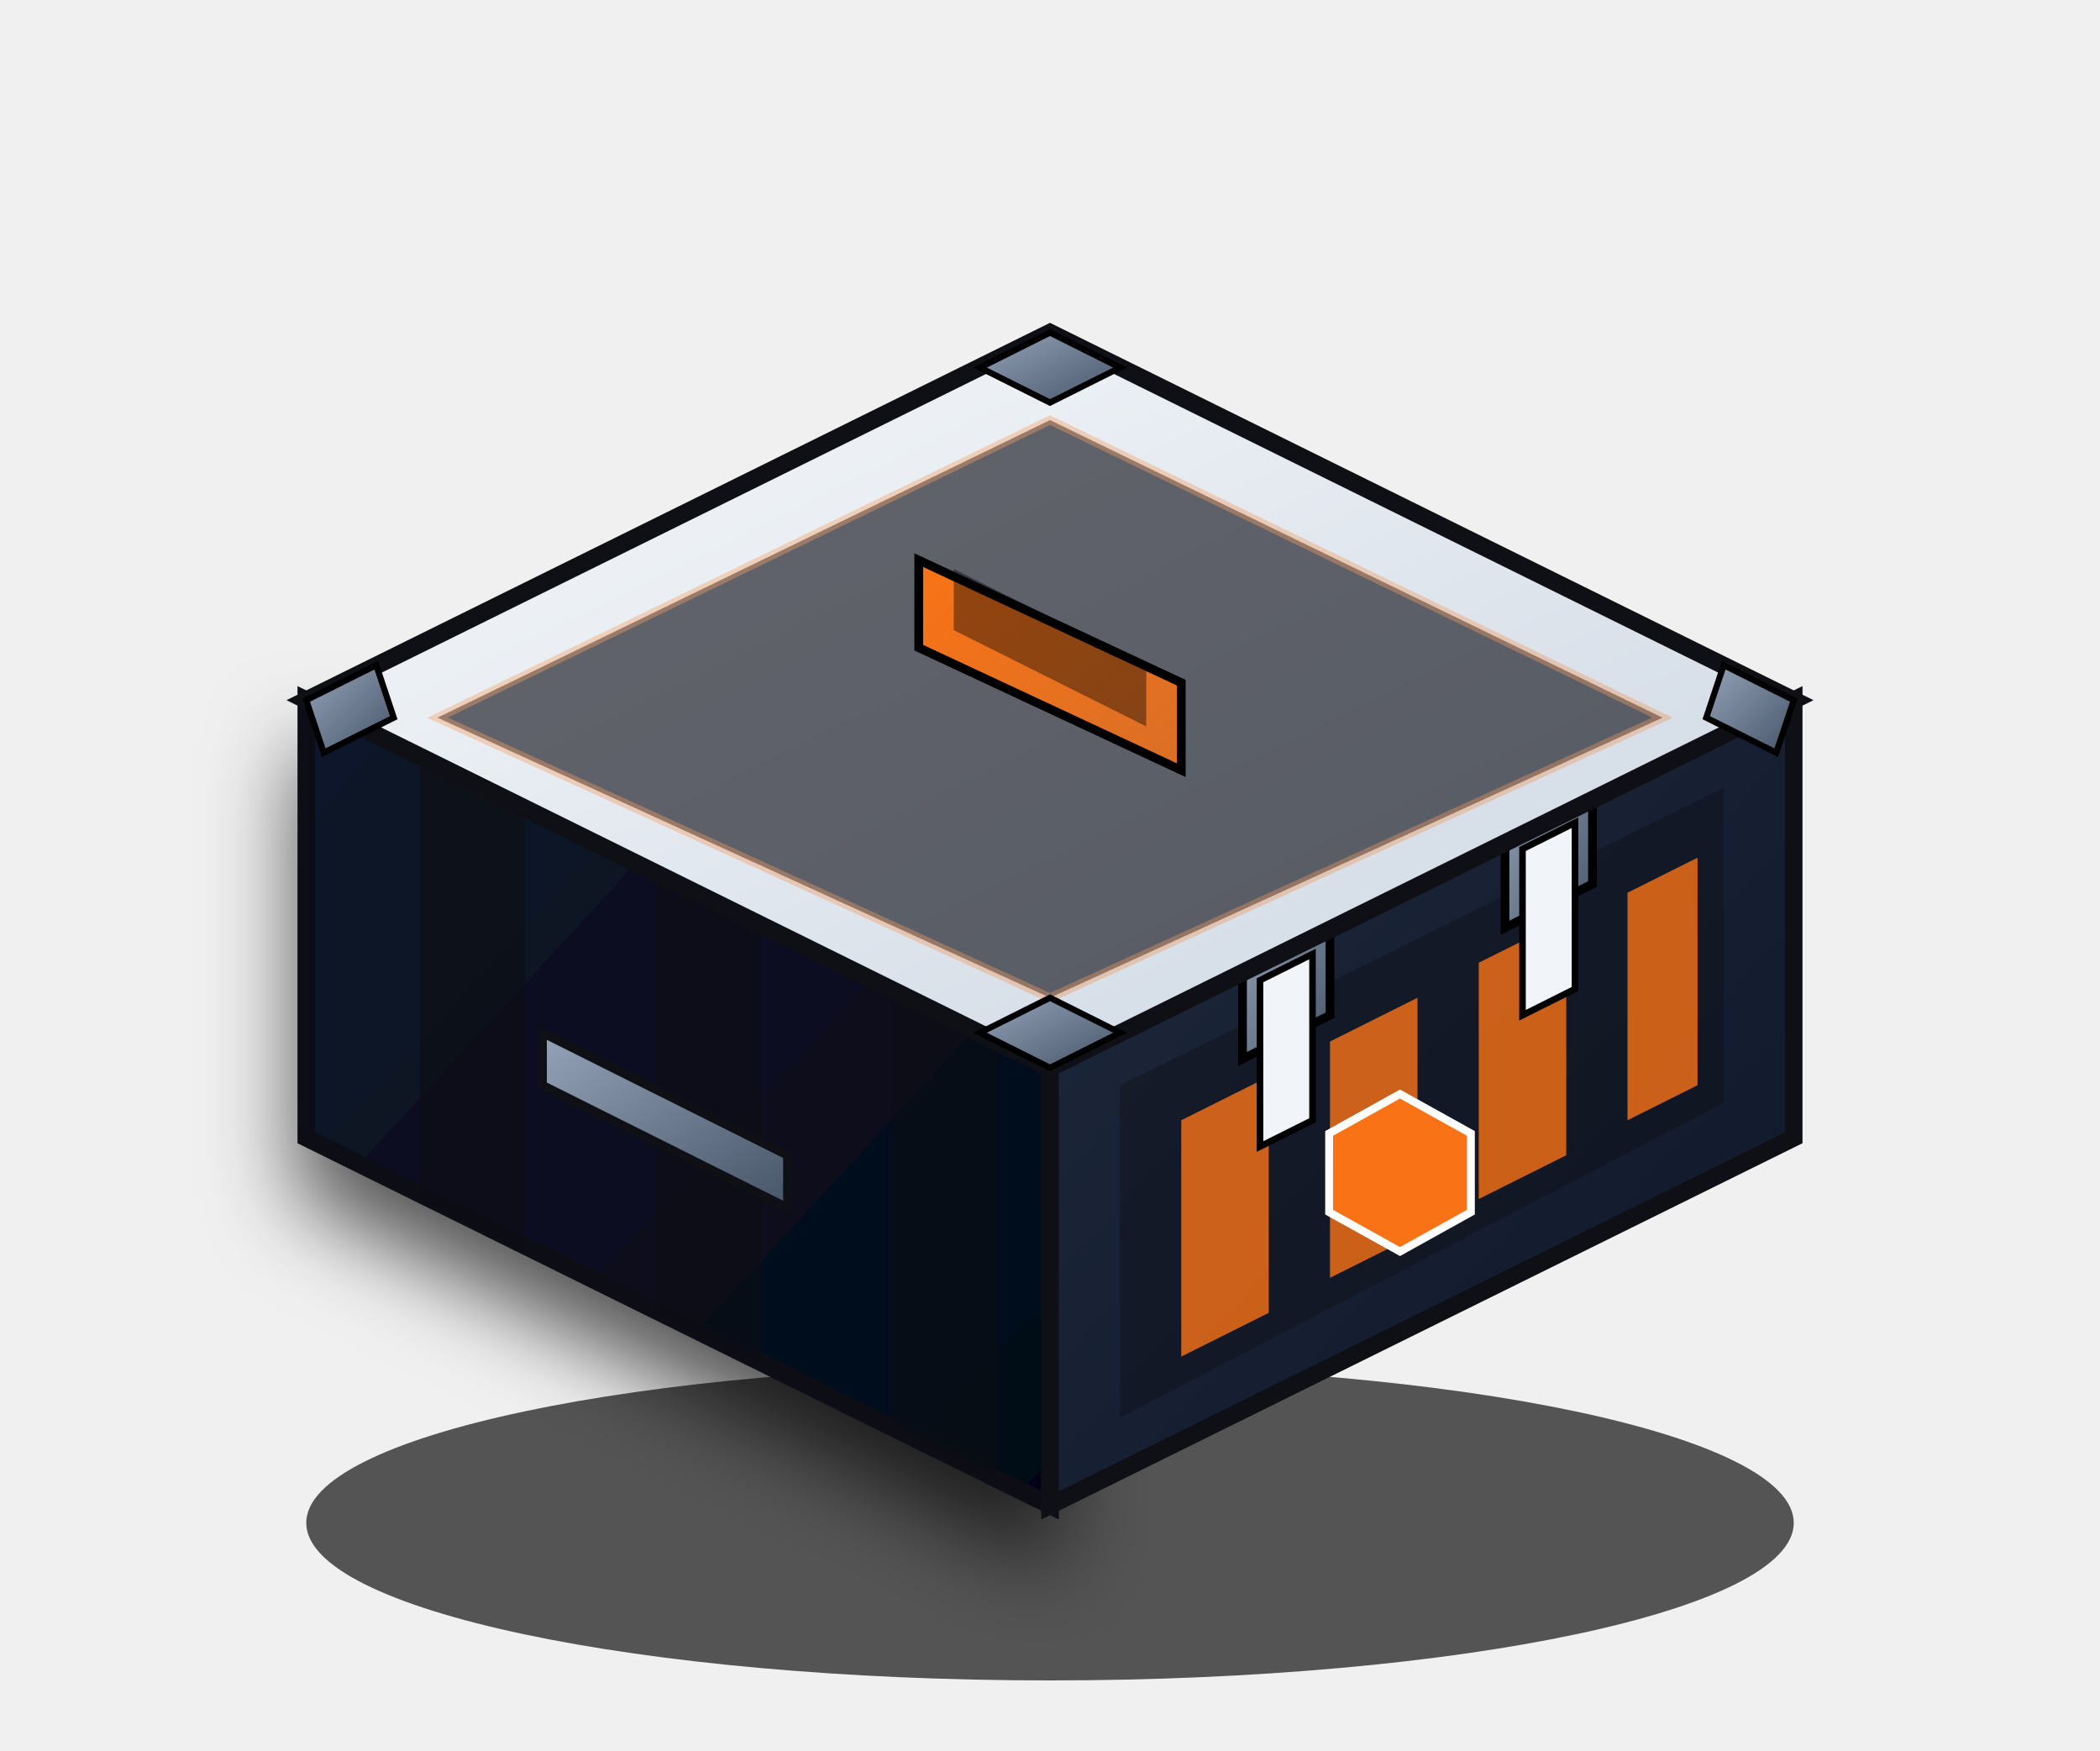
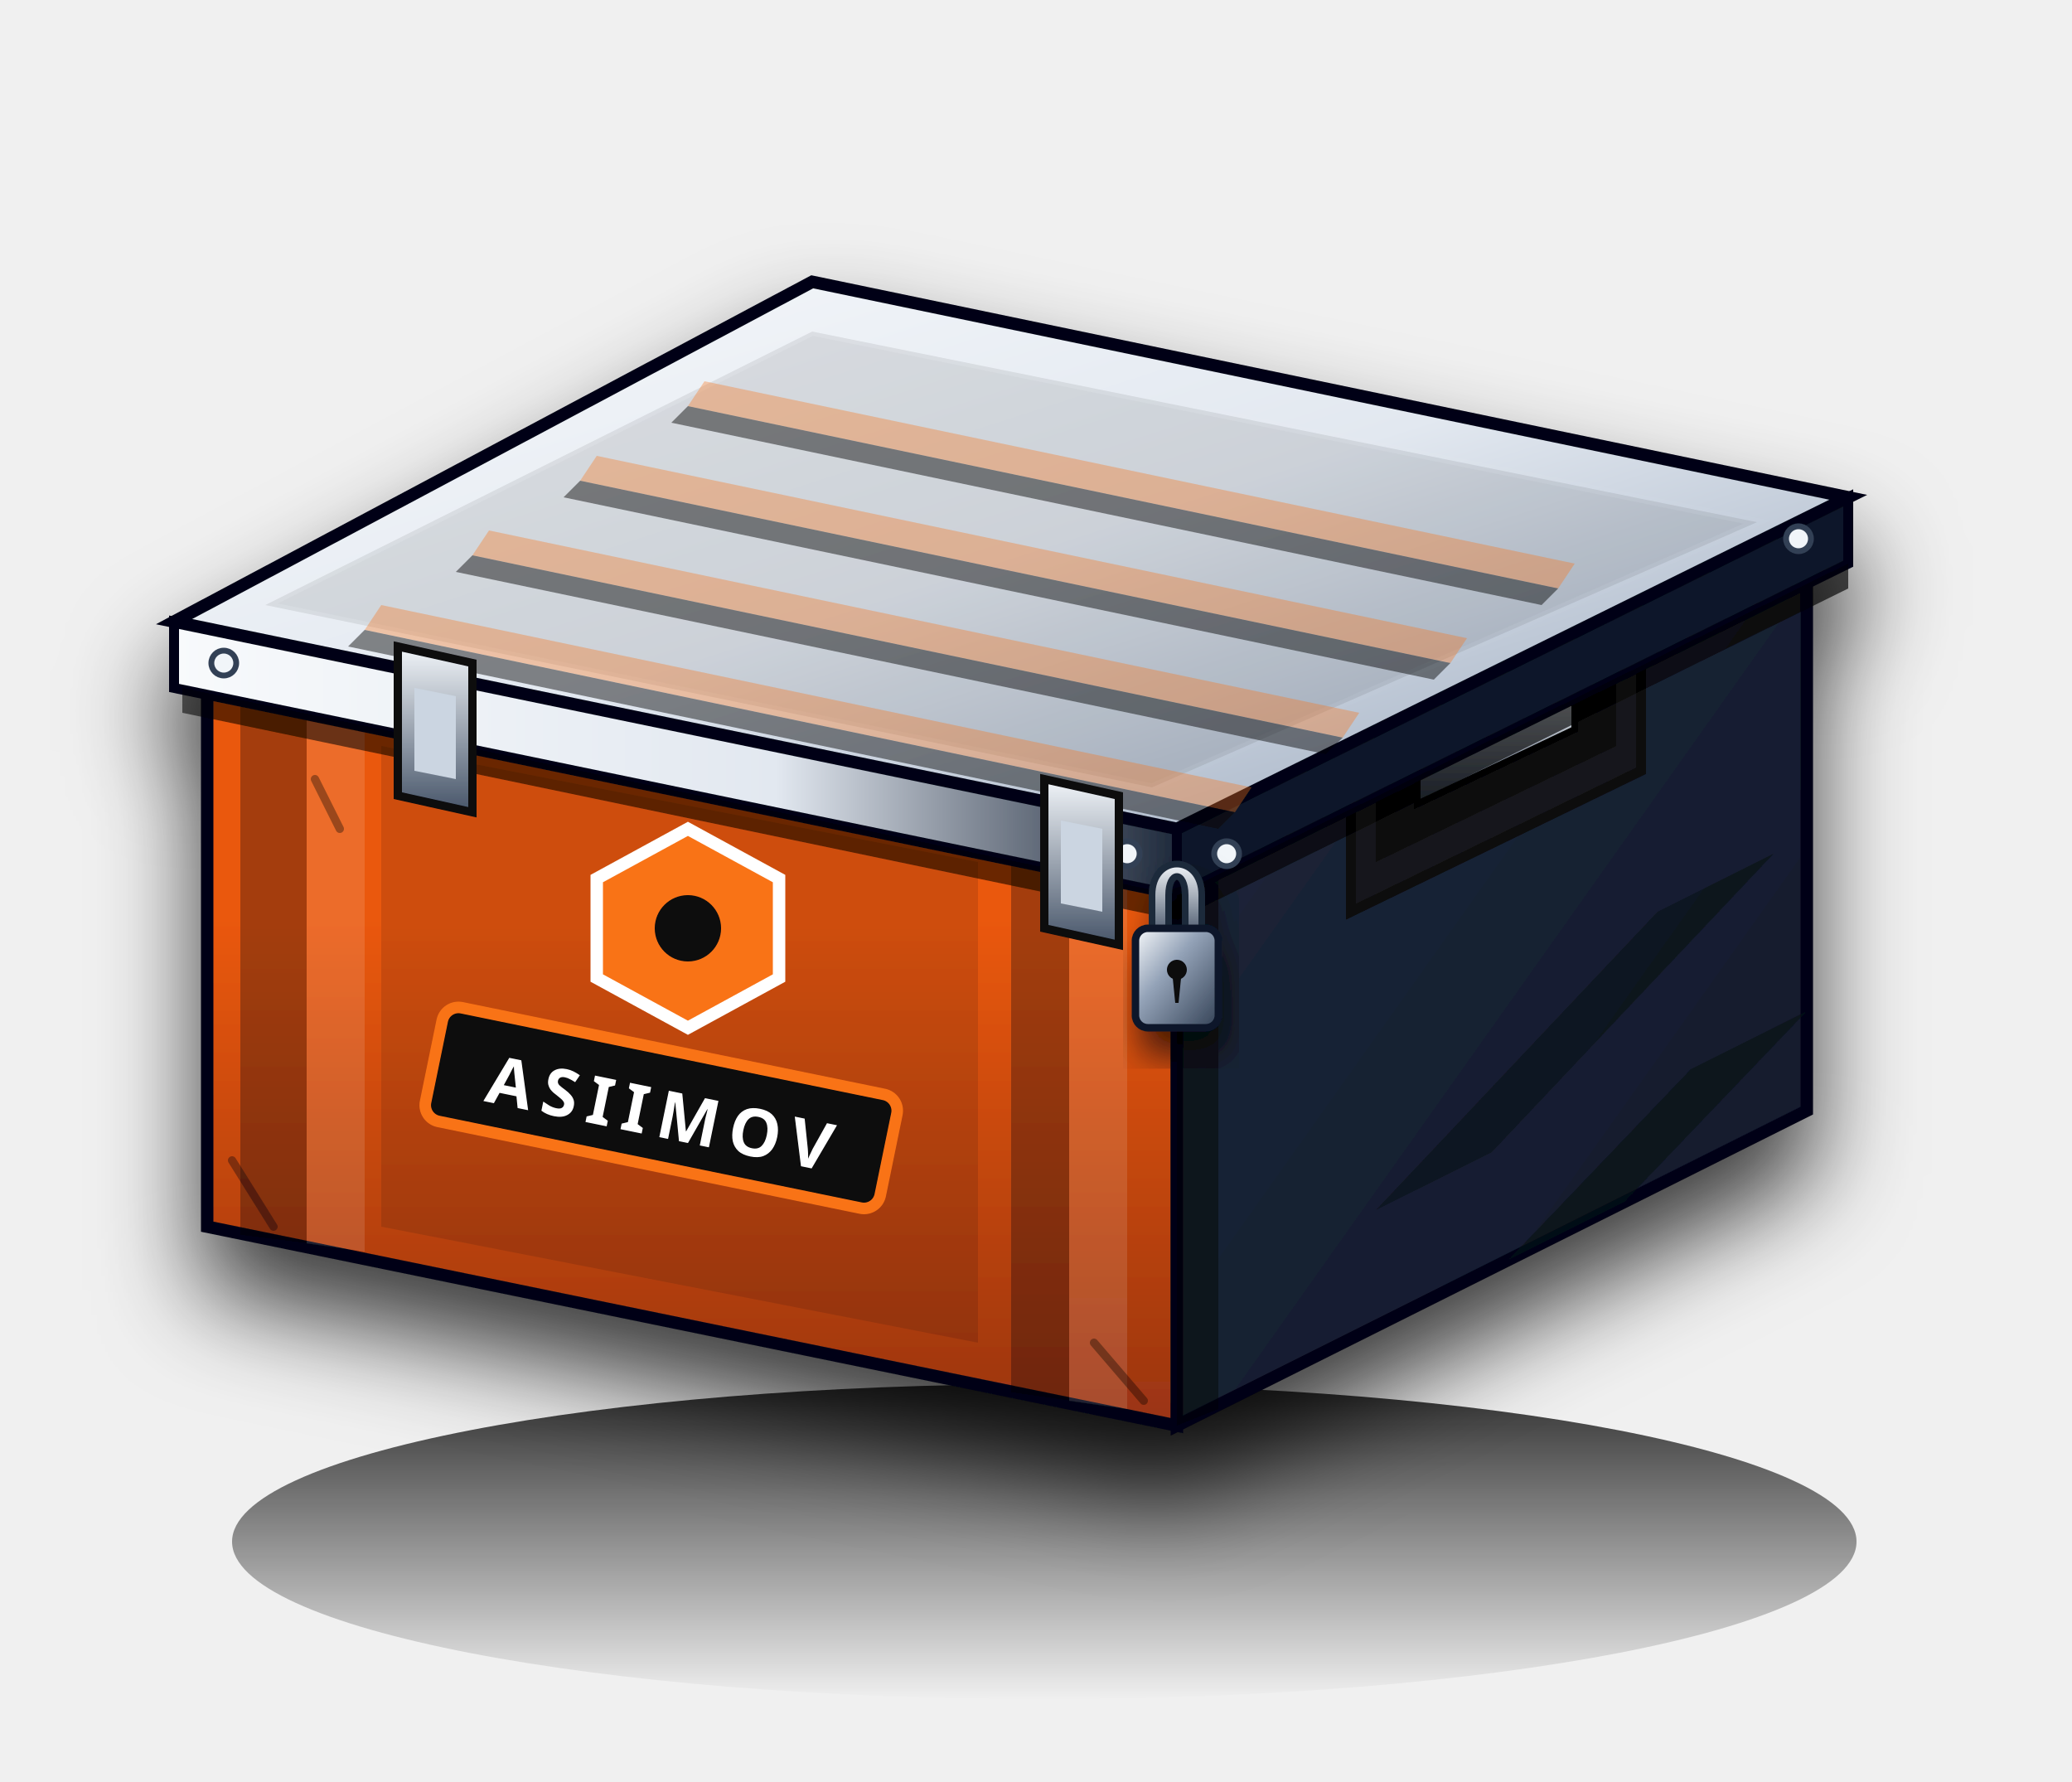
- <svg xmlns="http://www.w3.org/2000/svg" viewBox="0 0 240 200" width="100%" height="100%">
+ <svg xmlns="http://www.w3.org/2000/svg" viewBox="0 0 250 215" width="100%" height="100%">
  <defs>
-     <linearGradient id="topG" x1="0%" y1="0%" x2="100%" y2="100%">
+     <linearGradient id="groundG_bxtudp" x1="0%" y1="0%" x2="0%" y2="100%">
+       <stop offset="0%" stop-color="#000000" stop-opacity="0.8" />
+       <stop offset="100%" stop-color="#000000" stop-opacity="0" />
+     </linearGradient>
+     <linearGradient id="topG_bxtudp" x1="0%" y1="0%" x2="100%" y2="100%">
      <stop offset="0%" stop-color="#f8fafc" />
-       <stop offset="100%" stop-color="#cbd5e1" />
+       <stop offset="50%" stop-color="#e2e8f0" />
+       <stop offset="100%" stop-color="#94a3b8" />
    </linearGradient>
-     <linearGradient id="leftG" x1="0%" y1="0%" x2="100%" y2="100%">
-       <stop offset="0%" stop-color="#0f172a" />
-       <stop offset="100%" stop-color="#020617" />
+     <linearGradient id="frontG_bxtudp" x1="0%" y1="0%" x2="0%" y2="100%">
+       <stop offset="0%" stop-color="#ea580c" />
+       <stop offset="35%" stop-color="#ea580c" />
+       <stop offset="100%" stop-color="#9a3412" />
    </linearGradient>
-     <linearGradient id="rightG" x1="0%" y1="0%" x2="100%" y2="100%">
+     <linearGradient id="sideG_bxtudp" x1="0%" y1="0%" x2="100%" y2="100%">
      <stop offset="0%" stop-color="#1e293b" />
      <stop offset="100%" stop-color="#0f172a" />
    </linearGradient>
-     <linearGradient id="accentG" x1="0%" y1="0%" x2="100%" y2="100%">
-       <stop offset="0%" stop-color="#f97316" />
-       <stop offset="100%" stop-color="#f97316" stop-opacity="0.8" />
+     <linearGradient id="rimG_bxtudp" x1="0%" y1="0%" x2="100%" y2="0%">
+       <stop offset="0%" stop-color="#f8fafc" />
+       <stop offset="60%" stop-color="#e2e8f0" />
+       <stop offset="100%" stop-color="#1e293b" />
    </linearGradient>
-     <linearGradient id="metalG" x1="0%" y1="0%" x2="100%" y2="100%">
-       <stop offset="0%" stop-color="#94a3b8" />
+     <linearGradient id="padlockG_bxtudp" x1="0%" y1="0%" x2="100%" y2="100%">
+       <stop offset="0%" stop-color="#f8fafc" />
+       <stop offset="40%" stop-color="#94a3b8" />
+       <stop offset="100%" stop-color="#334155" />
+     </linearGradient>
+     <linearGradient id="steelG_bxtudp" x1="0%" y1="0%" x2="0%" y2="100%">
+       <stop offset="0%" stop-color="#f1f5f9" />
      <stop offset="100%" stop-color="#475569" />
    </linearGradient>
-     <filter id="shadow" x="-20%" y="-20%" width="140%" height="140%">
-       <feDropShadow dx="0" dy="6" stdDeviation="5" flood-color="#000" flood-opacity="0.65" />
+     <filter id="softShad_bxtudp" x="-30%" y="-30%" width="160%" height="160%">
+       <feDropShadow dx="0" dy="7" stdDeviation="6" flood-color="#000000" flood-opacity="0.75" />
+     </filter>
+     <filter id="lockShad_bxtudp" x="-25%" y="-25%" width="150%" height="150%">
+       <feDropShadow dx="1" dy="3" stdDeviation="2" flood-color="#000000" flood-opacity="0.65" />
    </filter>
  </defs>
-   <ellipse cx="120" cy="174" rx="85" ry="18" fill="#000000" opacity="0.65" />
-   <polygon points="35,80 120,122 120,172 35,130" fill="url(#leftG)" stroke="#0f1015" stroke-width="2" filter="url(#shadow)" />
-   <polygon points="48,87 60,93 60,143 48,137" fill="#0c0d12" opacity="0.6" />
-   <polygon points="75,100 87,106 87,156 75,150" fill="#0c0d12" opacity="0.6" />
-   <polygon points="102,113 114,119 114,169 102,163" fill="#0c0d12" opacity="0.6" />
-   <polygon points="62,118 90,132 90,138 62,124" fill="url(#metalG)" stroke="#0f1015" stroke-width="1" />
-   <polygon points="120,122 205,80 205,130 120,172" fill="url(#rightG)" stroke="#0f1015" stroke-width="2" />
-   <polygon points="128,124 197,90 197,126 128,162" fill="#0c0d12" opacity="0.4" />
-   <g opacity="0.8">
-     <polygon points="135,128 145,123 145,150 135,155" fill="#f97316" />
-     <polygon points="152,119 162,114 162,141 152,146" fill="#f97316" />
-     <polygon points="169,110 179,105 179,132 169,137" fill="#f97316" />
-     <polygon points="186,102 194,98 194,124 186,128" fill="#f97316" />
+   <ellipse cx="126" cy="186" rx="98" ry="19" fill="url(#groundG_bxtudp)" />
+   <g filter="url(#softShad_bxtudp)">
+     <polygon points="25,78 142,102 142,172 25,148" fill="url(#frontG_bxtudp)" stroke="#020617" stroke-width="1.5" />
+     <polygon points="29,81 37,83 37,150 29,149" fill="#000000" opacity="0.3" />
+     <polygon points="37,83 44,84 44,151 37,150" fill="#ffffff" opacity="0.12" />
+     <polygon points="122,100 129,101 129,169 122,168" fill="#000000" opacity="0.3" />
+     <polygon points="129,101 136,102 136,170 129,169" fill="#ffffff" opacity="0.12" />
+     <polygon points="46,90 118,104 118,162 46,148" fill="#000000" opacity="0.12" />
+     <path d="M 28,140 L 33,148 M 132,162 L 138,169 M 38,94 L 41,100" stroke="#000000" opacity="0.35" stroke-width="1" stroke-linecap="round" />
+     <polygon points="142,102 218,64 218,134 142,172" fill="url(#sideG_bxtudp)" stroke="#020617" stroke-width="1.5" />
+     <polygon points="142,102 147,100 147,170 142,172" fill="#000000" opacity="0.45" />
+     <g opacity="0.45">
+       <polygon points="166,146 180,139 214,103 200,110" fill="#09090b" />
+       <polygon points="182,152 196,145 218,122 204,129" fill="#09090b" />
+     </g>
+     <polygon points="163,88 198,71 198,93 163,110" fill="#18181b" stroke="#09090b" stroke-width="1.2" />
+     <polygon points="166,90 195,76 195,90 166,104" fill="#09090b" />
+     <polygon points="171,92 190,83 190,88 171,97" fill="url(#steelG_bxtudp)" stroke="#000000" stroke-width="0.8" />
+     <polygon points="21,75 142,100 142,108 21,83" fill="url(#rimG_bxtudp)" stroke="#020617" stroke-width="1.2" />
+     <polygon points="142,100 223,60 223,68 142,108" fill="#0f172a" stroke="#020617" stroke-width="1.2" />
+     <polygon points="22,83 142,108 142,111 22,86" fill="#000000" opacity="0.55" />
+     <polygon points="142,108 223,68 223,71 142,111" fill="#000000" opacity="0.65" />
+     <polygon points="98,34 223,60 142,100 21,75" fill="url(#topG_bxtudp)" stroke="#020617" stroke-width="1.5" />
+     <polygon points="98,40 212,63 139,95 32,73" fill="#000000" opacity="0.1" stroke="#ffffff" stroke-opacity="0.18" stroke-width="1" />
+     <polygon points="85,46 190,68 188,71 83,49" fill="#f97316" opacity="0.35" />
+     <polygon points="83,49 188,71 186,73 81,51" fill="#000000" opacity="0.45" />
+     <polygon points="72,55 177,77 175,80 70,58" fill="#f97316" opacity="0.35" />
+     <polygon points="70,58 175,80 173,82 68,60" fill="#000000" opacity="0.45" />
+     <polygon points="59,64 164,86 162,89 57,67" fill="#f97316" opacity="0.35" />
+     <polygon points="57,67 162,89 160,91 55,69" fill="#000000" opacity="0.45" />
+     <polygon points="46,73 151,95 149,98 44,76" fill="#f97316" opacity="0.35" />
+     <polygon points="44,76 149,98 147,100 42,78" fill="#000000" opacity="0.45" />
+     <circle cx="27" cy="80" r="1.5" fill="#f1f5f9" stroke="#334155" stroke-width="0.7" />
+     <circle cx="136" cy="103" r="1.5" fill="#f1f5f9" stroke="#334155" stroke-width="0.7" />
+     <circle cx="148" cy="103" r="1.5" fill="#f1f5f9" stroke="#334155" stroke-width="0.7" />
+     <circle cx="217" cy="65" r="1.5" fill="#f1f5f9" stroke="#334155" stroke-width="0.7" />
+     <polygon points="48,78 57,80 57,98 48,96" fill="url(#steelG_bxtudp)" stroke="#09090b" stroke-width="1" />
+     <polygon points="50,83 55,84 55,94 50,93" fill="#cbd5e1" />
+     <polygon points="126,94 135,96 135,114 126,112" fill="url(#steelG_bxtudp)" stroke="#09090b" stroke-width="1" />
+     <polygon points="128,99 133,100 133,110 128,109" fill="#cbd5e1" />
+     <g transform="translate(83, 118)">
+       <g transform="translate(0, -6)">
+         <polygon points="0,-12 11,-6 11,6 0,12 -11,6 -11,-6" fill="#f97316" stroke="#ffffff" stroke-width="1.5" />
+         <circle cx="0" cy="0" r="4" fill="#09090b" />
+       </g>
+       <g transform="rotate(11.6) translate(0, 16)">
+         <rect x="-28" y="-7" width="56" height="14" rx="2" fill="#09090b" stroke="#f97316" stroke-width="1.4" />
+         <text x="0" y="3.5" font-family="'Impact', 'Arial Black', sans-serif" font-size="8" font-weight="900" fill="#ffffff" text-anchor="middle" letter-spacing="1.2">ASIIMOV</text>
+       </g>
+     </g>
+     <g transform="translate(136, 108)" filter="url(#lockShad_bxtudp)">
+       <path d="M 3,0 C 3,-5 9,-5 9,0 L 9,5 L 7,5 L 7,0 C 7,-3 5,-3 5,0 L 5,5 L 3,5 Z" fill="url(#steelG_bxtudp)" stroke="#1e293b" stroke-width="0.8" />
+       <rect x="1" y="4" width="10" height="12" rx="1.5" fill="url(#padlockG_bxtudp)" stroke="#0f172a" stroke-width="0.9" />
+       <circle cx="6" cy="9" r="1.2" fill="#09090b" />
+       <polygon points="5.4,9 6.6,9 6.2,13 5.8,13" fill="#09090b" />
+     </g>
  </g>
-   <polygon points="142,108 152,103 152,116 142,121" fill="url(#metalG)" stroke="#000" stroke-width="1" />
-   <polygon points="144,112 150,109 150,128 144,131" fill="#f1f5f9" stroke="#000" stroke-width="0.75" />
-   <polygon points="172,93 182,88 182,101 172,106" fill="url(#metalG)" stroke="#000" stroke-width="1" />
-   <polygon points="174,97 180,94 180,113 174,116" fill="#f1f5f9" stroke="#000" stroke-width="0.75" />
-   <g transform="translate(160, 134) scale(0.9)">
-     <polygon points="0,-10 9,-5 9,5 0,10 -9,5 -9,-5" fill="#f97316" stroke="#fff" stroke-width="1" />
-   </g>
-   <polygon points="120,38 205,80 120,122 35,80" fill="url(#topG)" stroke="#0f1015" stroke-width="2" />
-   <polygon points="120,48 190,82 120,114 50,82" fill="#151720" opacity="0.65" stroke="#f97316" stroke-opacity="0.4" stroke-width="1" />
-   <polygon points="120,38 128,42 120,46 112,42" fill="url(#metalG)" stroke="#000" stroke-width="0.7" />
-   <polygon points="205,80 197,76 195,82 203,86" fill="url(#metalG)" stroke="#000" stroke-width="0.7" />
-   <polygon points="120,122 128,118 120,114 112,118" fill="url(#metalG)" stroke="#000" stroke-width="0.7" />
-   <polygon points="35,80 43,76 45,82 37,86" fill="url(#metalG)" stroke="#000" stroke-width="0.7" />
-   <polygon points="105,74 135,88 135,78 105,64" fill="url(#accentG)" stroke="#000" stroke-width="1" />
-   <polygon points="109,72 131,83 131,76 109,65" fill="#000" opacity="0.4" />
</svg>
